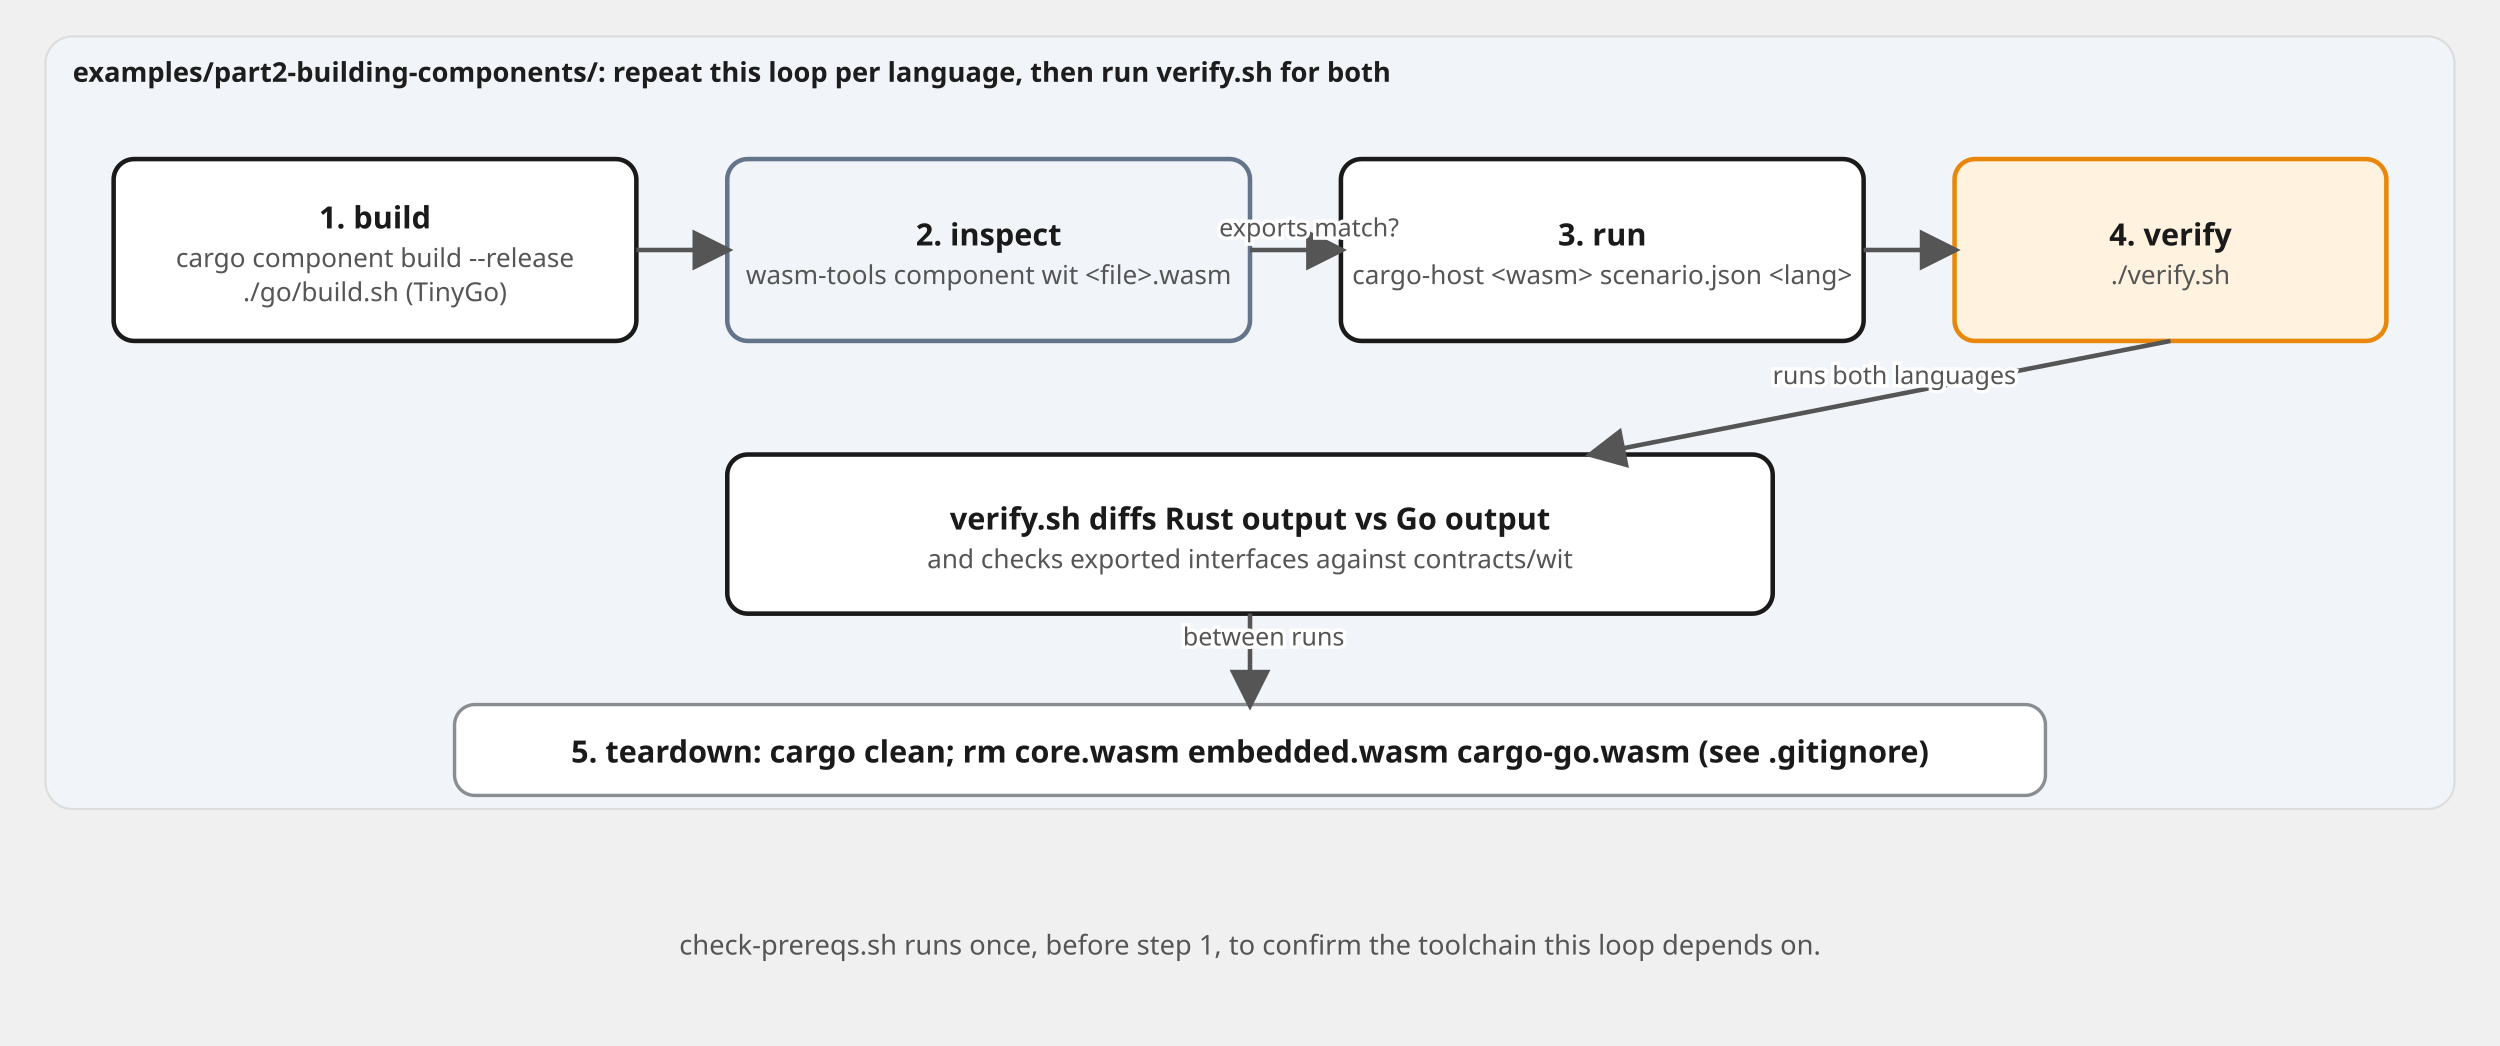
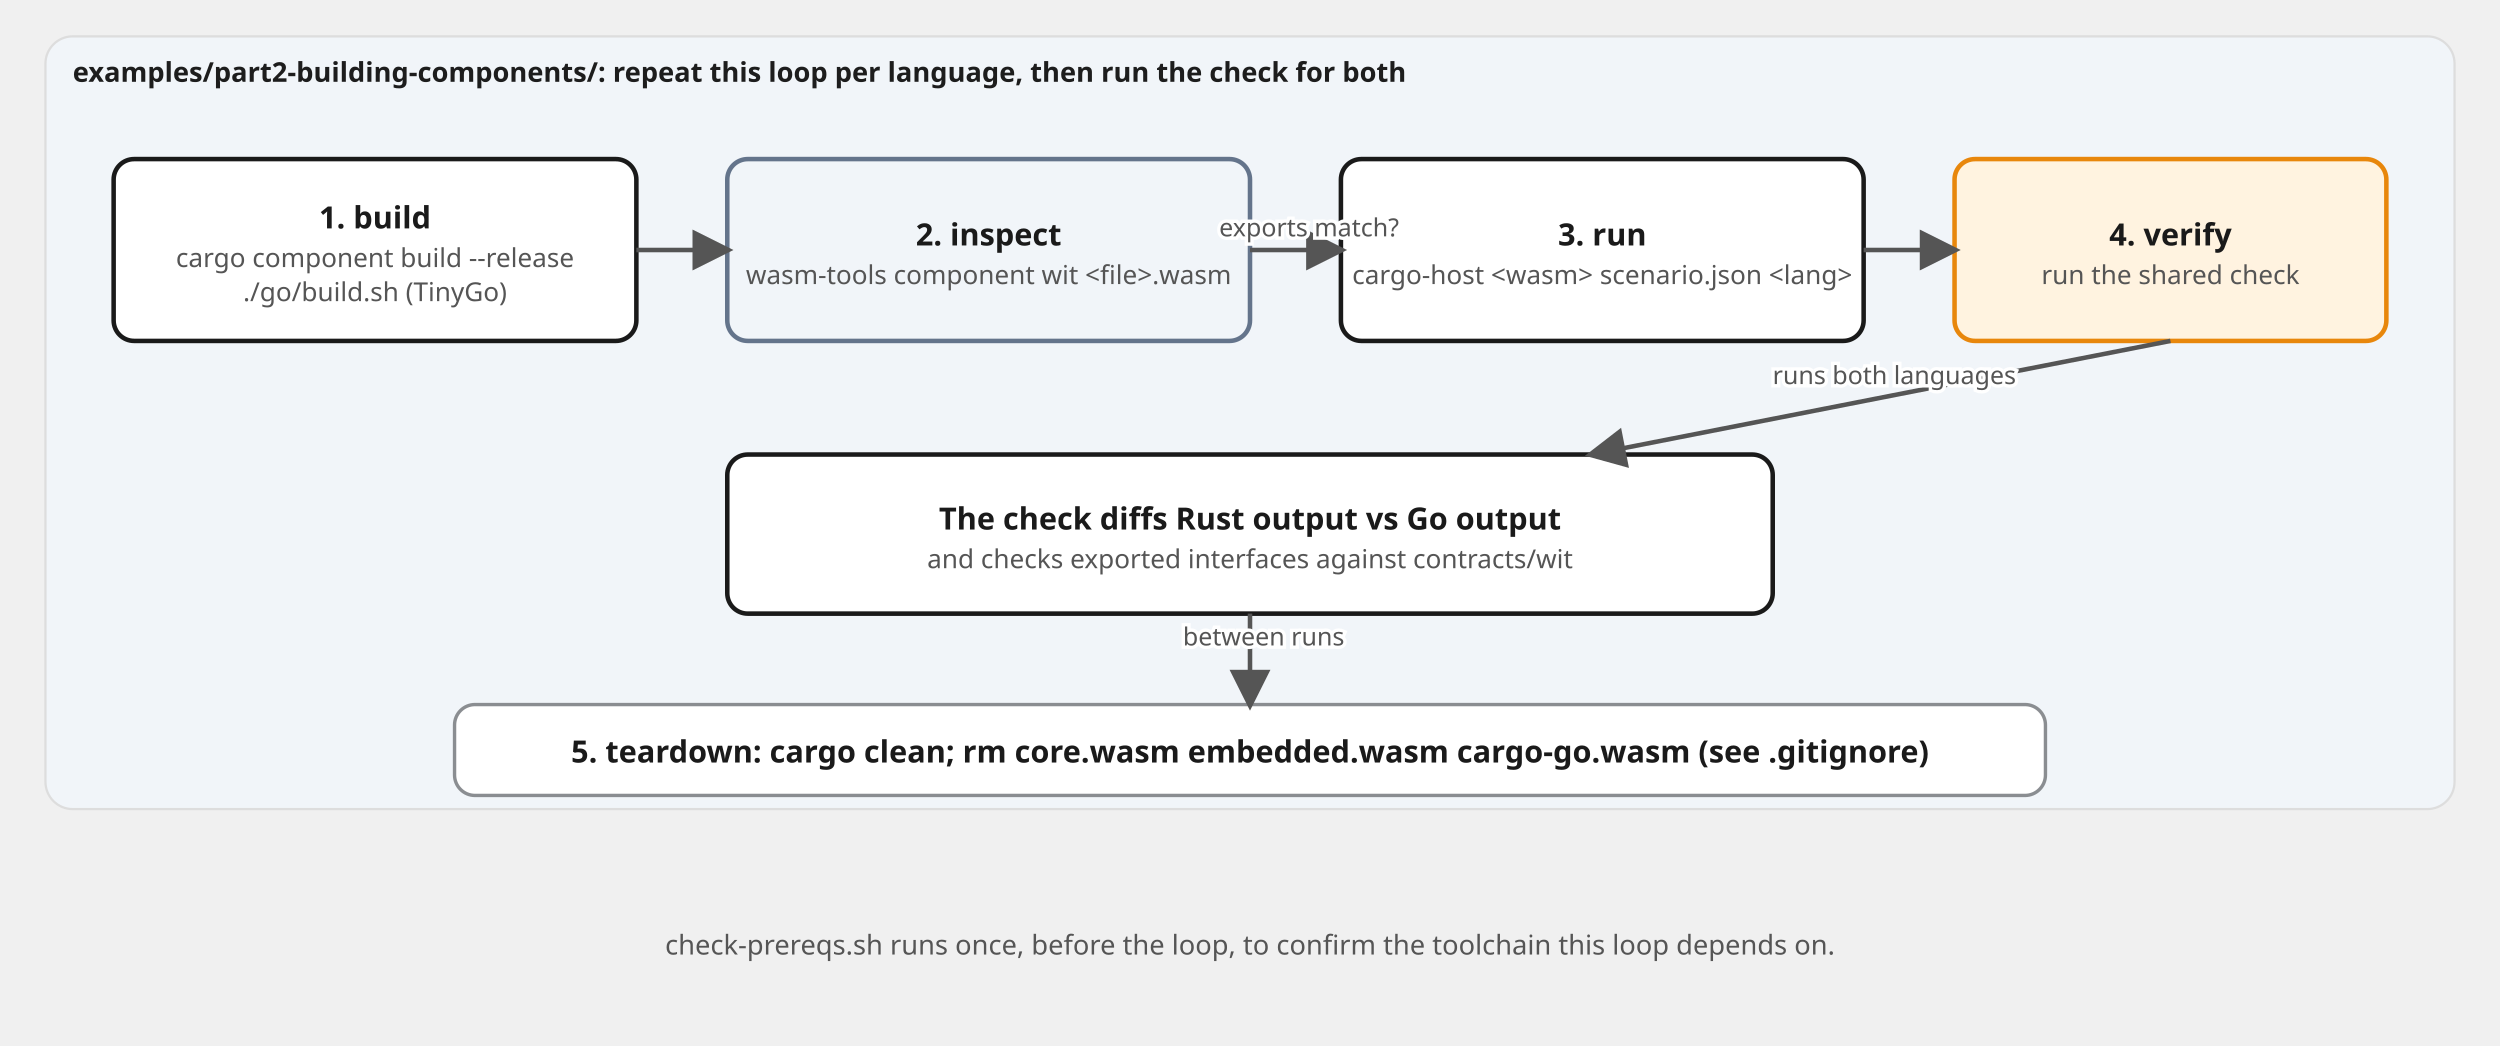
<svg xmlns="http://www.w3.org/2000/svg" viewBox="0 0 1100 460" font-family="'Red Hat Text', system-ui, sans-serif" role="img">
  <defs>
    <marker id="a" viewBox="0 0 10 10" refX="8.5" refY="5" markerWidth="9" markerHeight="9" orient="auto-start-reverse">
      <path d="M0,0 L10,5 L0,10 z" fill="#555" />
    </marker>
    <marker id="am" viewBox="0 0 10 10" refX="8.5" refY="5" markerWidth="9" markerHeight="9" orient="auto-start-reverse">
      <path d="M0,0 L10,5 L0,10 z" fill="#e8870c" />
    </marker>
  </defs>
  <rect x="20" y="16" width="1060" height="340" rx="12" fill="#f1f5f9" stroke="#ddd" />
-   <text x="32" y="36" font-size="12" font-weight="700" fill="#1d1d1d">examples/part2-building-components/: repeat this loop per language, then run verify.sh for both</text>
+   <text x="32" y="36" font-size="12" font-weight="700" fill="#1d1d1d">examples/part2-building-components/: repeat this loop per language, then run the check for both</text>
  <rect x="50" y="70" width="230" height="80" rx="9" fill="#ffffff" stroke="#1a1a1a" stroke-width="2" />
  <text x="165.0" y="100.5" font-size="13.5" font-weight="700" fill="#1a1a1a" text-anchor="middle">1. build</text>
  <text x="165.0" y="117.5" font-size="11.5" fill="#555555" text-anchor="middle">cargo component build --release</text>
  <text x="165.0" y="132.5" font-size="11.5" fill="#555555" text-anchor="middle">./go/build.sh (TinyGo)</text>
  <rect x="320" y="70" width="230" height="80" rx="9" fill="#f1f5f9" stroke="#64748b" stroke-width="2" />
  <text x="435.0" y="108.0" font-size="13.5" font-weight="700" fill="#1a1a1a" text-anchor="middle">2. inspect</text>
  <text x="435.0" y="125.0" font-size="11.5" fill="#555555" text-anchor="middle">wasm-tools component wit &lt;file&gt;.wasm</text>
  <rect x="590" y="70" width="230" height="80" rx="9" fill="#ffffff" stroke="#1a1a1a" stroke-width="2" />
  <text x="705.0" y="108.0" font-size="13.5" font-weight="700" fill="#1a1a1a" text-anchor="middle">3. run</text>
  <text x="705.0" y="125.0" font-size="11.5" fill="#555555" text-anchor="middle">cargo-host &lt;wasm&gt; scenario.json &lt;lang&gt;</text>
  <rect x="860" y="70" width="190" height="80" rx="9" fill="#fff3e0" stroke="#e8870c" stroke-width="2" />
  <text x="955.0" y="108.0" font-size="13.5" font-weight="700" fill="#1a1a1a" text-anchor="middle">4. verify</text>
-   <text x="955.0" y="125.0" font-size="11.5" fill="#555555" text-anchor="middle">./verify.sh</text>
+   <text x="955.0" y="125.0" font-size="11.5" fill="#555555" text-anchor="middle">run the shared check</text>
  <rect x="320" y="200" width="460" height="70" rx="9" fill="#ffffff" stroke="#1a1a1a" stroke-width="2" />
-   <text x="550.0" y="233.0" font-size="13.5" font-weight="700" fill="#1a1a1a" text-anchor="middle">verify.sh diffs Rust output vs Go output</text>
+   <text x="550.0" y="233.0" font-size="13.5" font-weight="700" fill="#1a1a1a" text-anchor="middle">The check diffs Rust output vs Go output</text>
  <text x="550.0" y="250.0" font-size="11.5" fill="#555555" text-anchor="middle">and checks exported interfaces against contracts/wit</text>
  <rect x="200" y="310" width="700" height="40" rx="9" fill="#ffffff" stroke="#8a8d91" stroke-width="1.5" />
  <text x="550.0" y="335.5" font-size="13.5" font-weight="700" fill="#1a1a1a" text-anchor="middle">5. teardown: cargo clean; rm core.wasm embedded.wasm cargo-go.wasm (see .gitignore)</text>
  <path d="M280,110 L320,110" fill="none" stroke="#555" stroke-width="2" marker-end="url(#a)" />
  <path d="M550,110 L590,110" fill="none" stroke="#555" stroke-width="2" marker-end="url(#a)" />
  <text x="576.0" y="104.0" font-size="11" fill="#ffffff" stroke="#ffffff" stroke-width="3" paint-order="stroke" text-anchor="middle">exports match?</text>
  <text x="576.0" y="104.0" font-size="11" fill="#555" text-anchor="middle">exports match?</text>
  <path d="M820,110 L860,110" fill="none" stroke="#555" stroke-width="2" marker-end="url(#a)" />
  <path d="M955,150 L700,200" fill="none" stroke="#555" stroke-width="2" marker-end="url(#a)" />
  <text x="833.5" y="169.0" font-size="11" fill="#ffffff" stroke="#ffffff" stroke-width="3" paint-order="stroke" text-anchor="middle">runs both languages</text>
  <text x="833.5" y="169.0" font-size="11" fill="#555" text-anchor="middle">runs both languages</text>
  <path d="M550,270 L550,310" fill="none" stroke="#555" stroke-width="2" marker-end="url(#a)" />
  <text x="556.0" y="284.0" font-size="11" fill="#ffffff" stroke="#ffffff" stroke-width="3" paint-order="stroke" text-anchor="middle">between runs</text>
  <text x="556.0" y="284.0" font-size="11" fill="#555" text-anchor="middle">between runs</text>
-   <text x="550" y="420" font-size="12" fill="#555555" text-anchor="middle">check-prereqs.sh runs once, before step 1, to confirm the toolchain this loop depends on.</text>
+   <text x="550" y="420" font-size="12" fill="#555555" text-anchor="middle">check-prereqs.sh runs once, before the loop, to confirm the toolchain this loop depends on.</text>
</svg>
